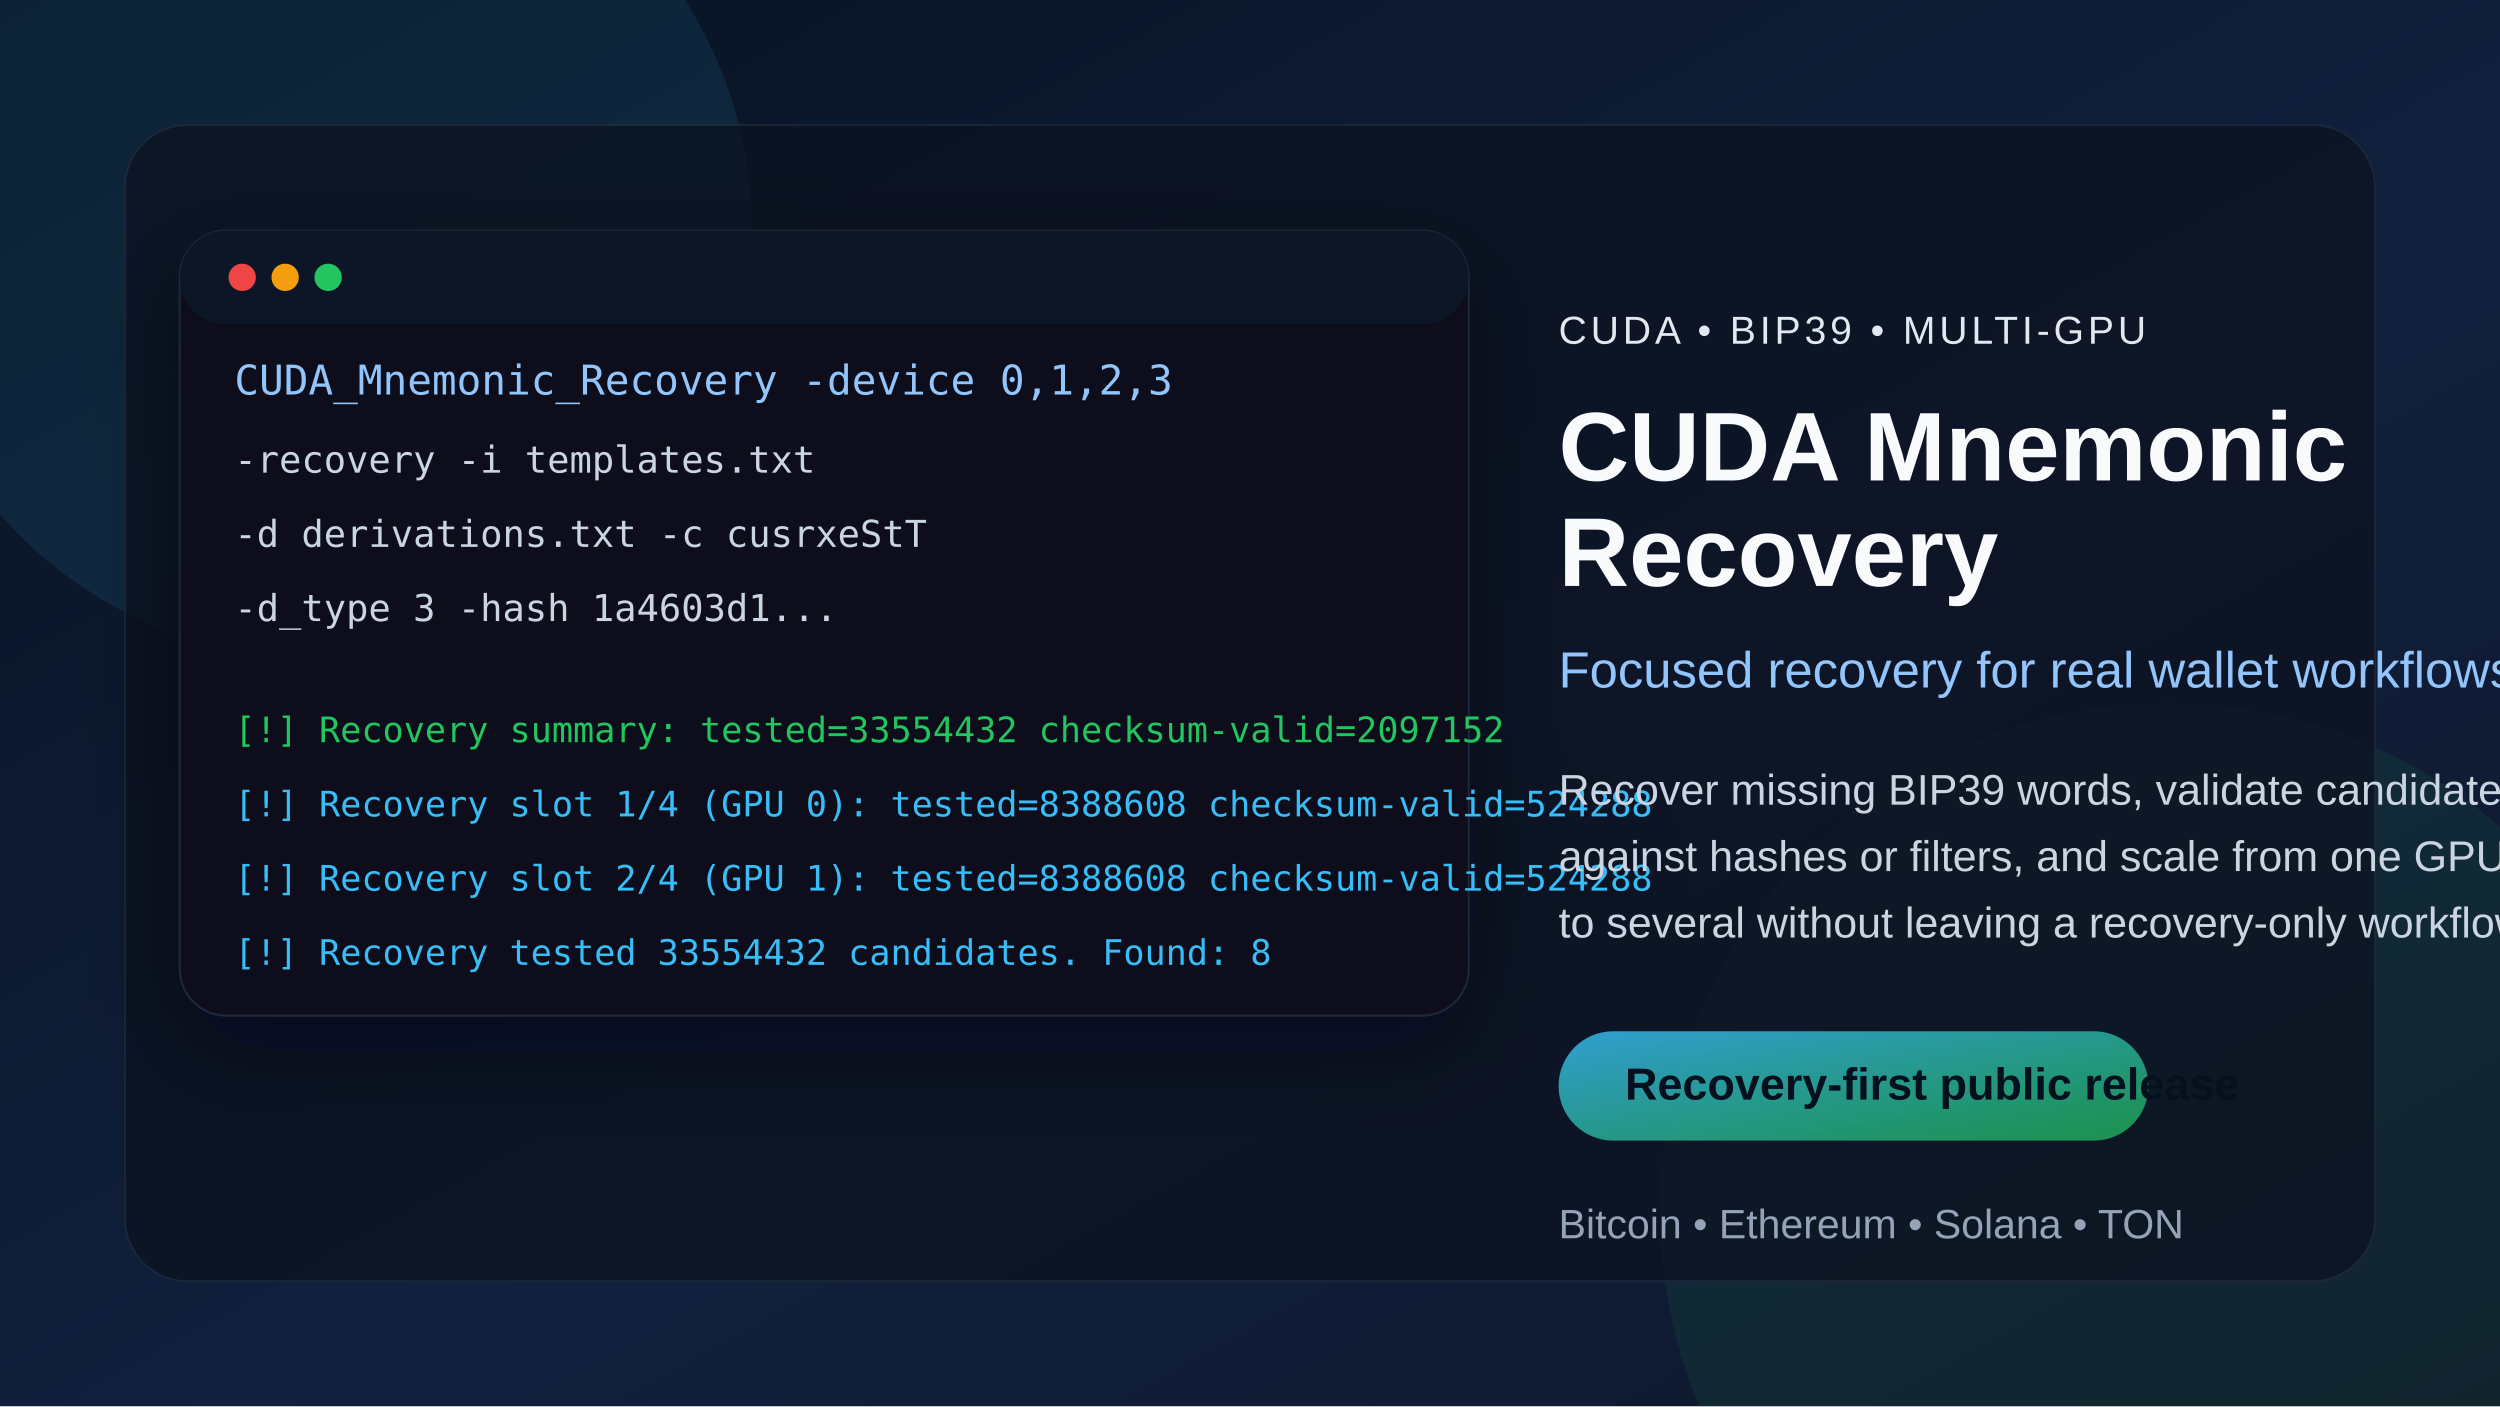
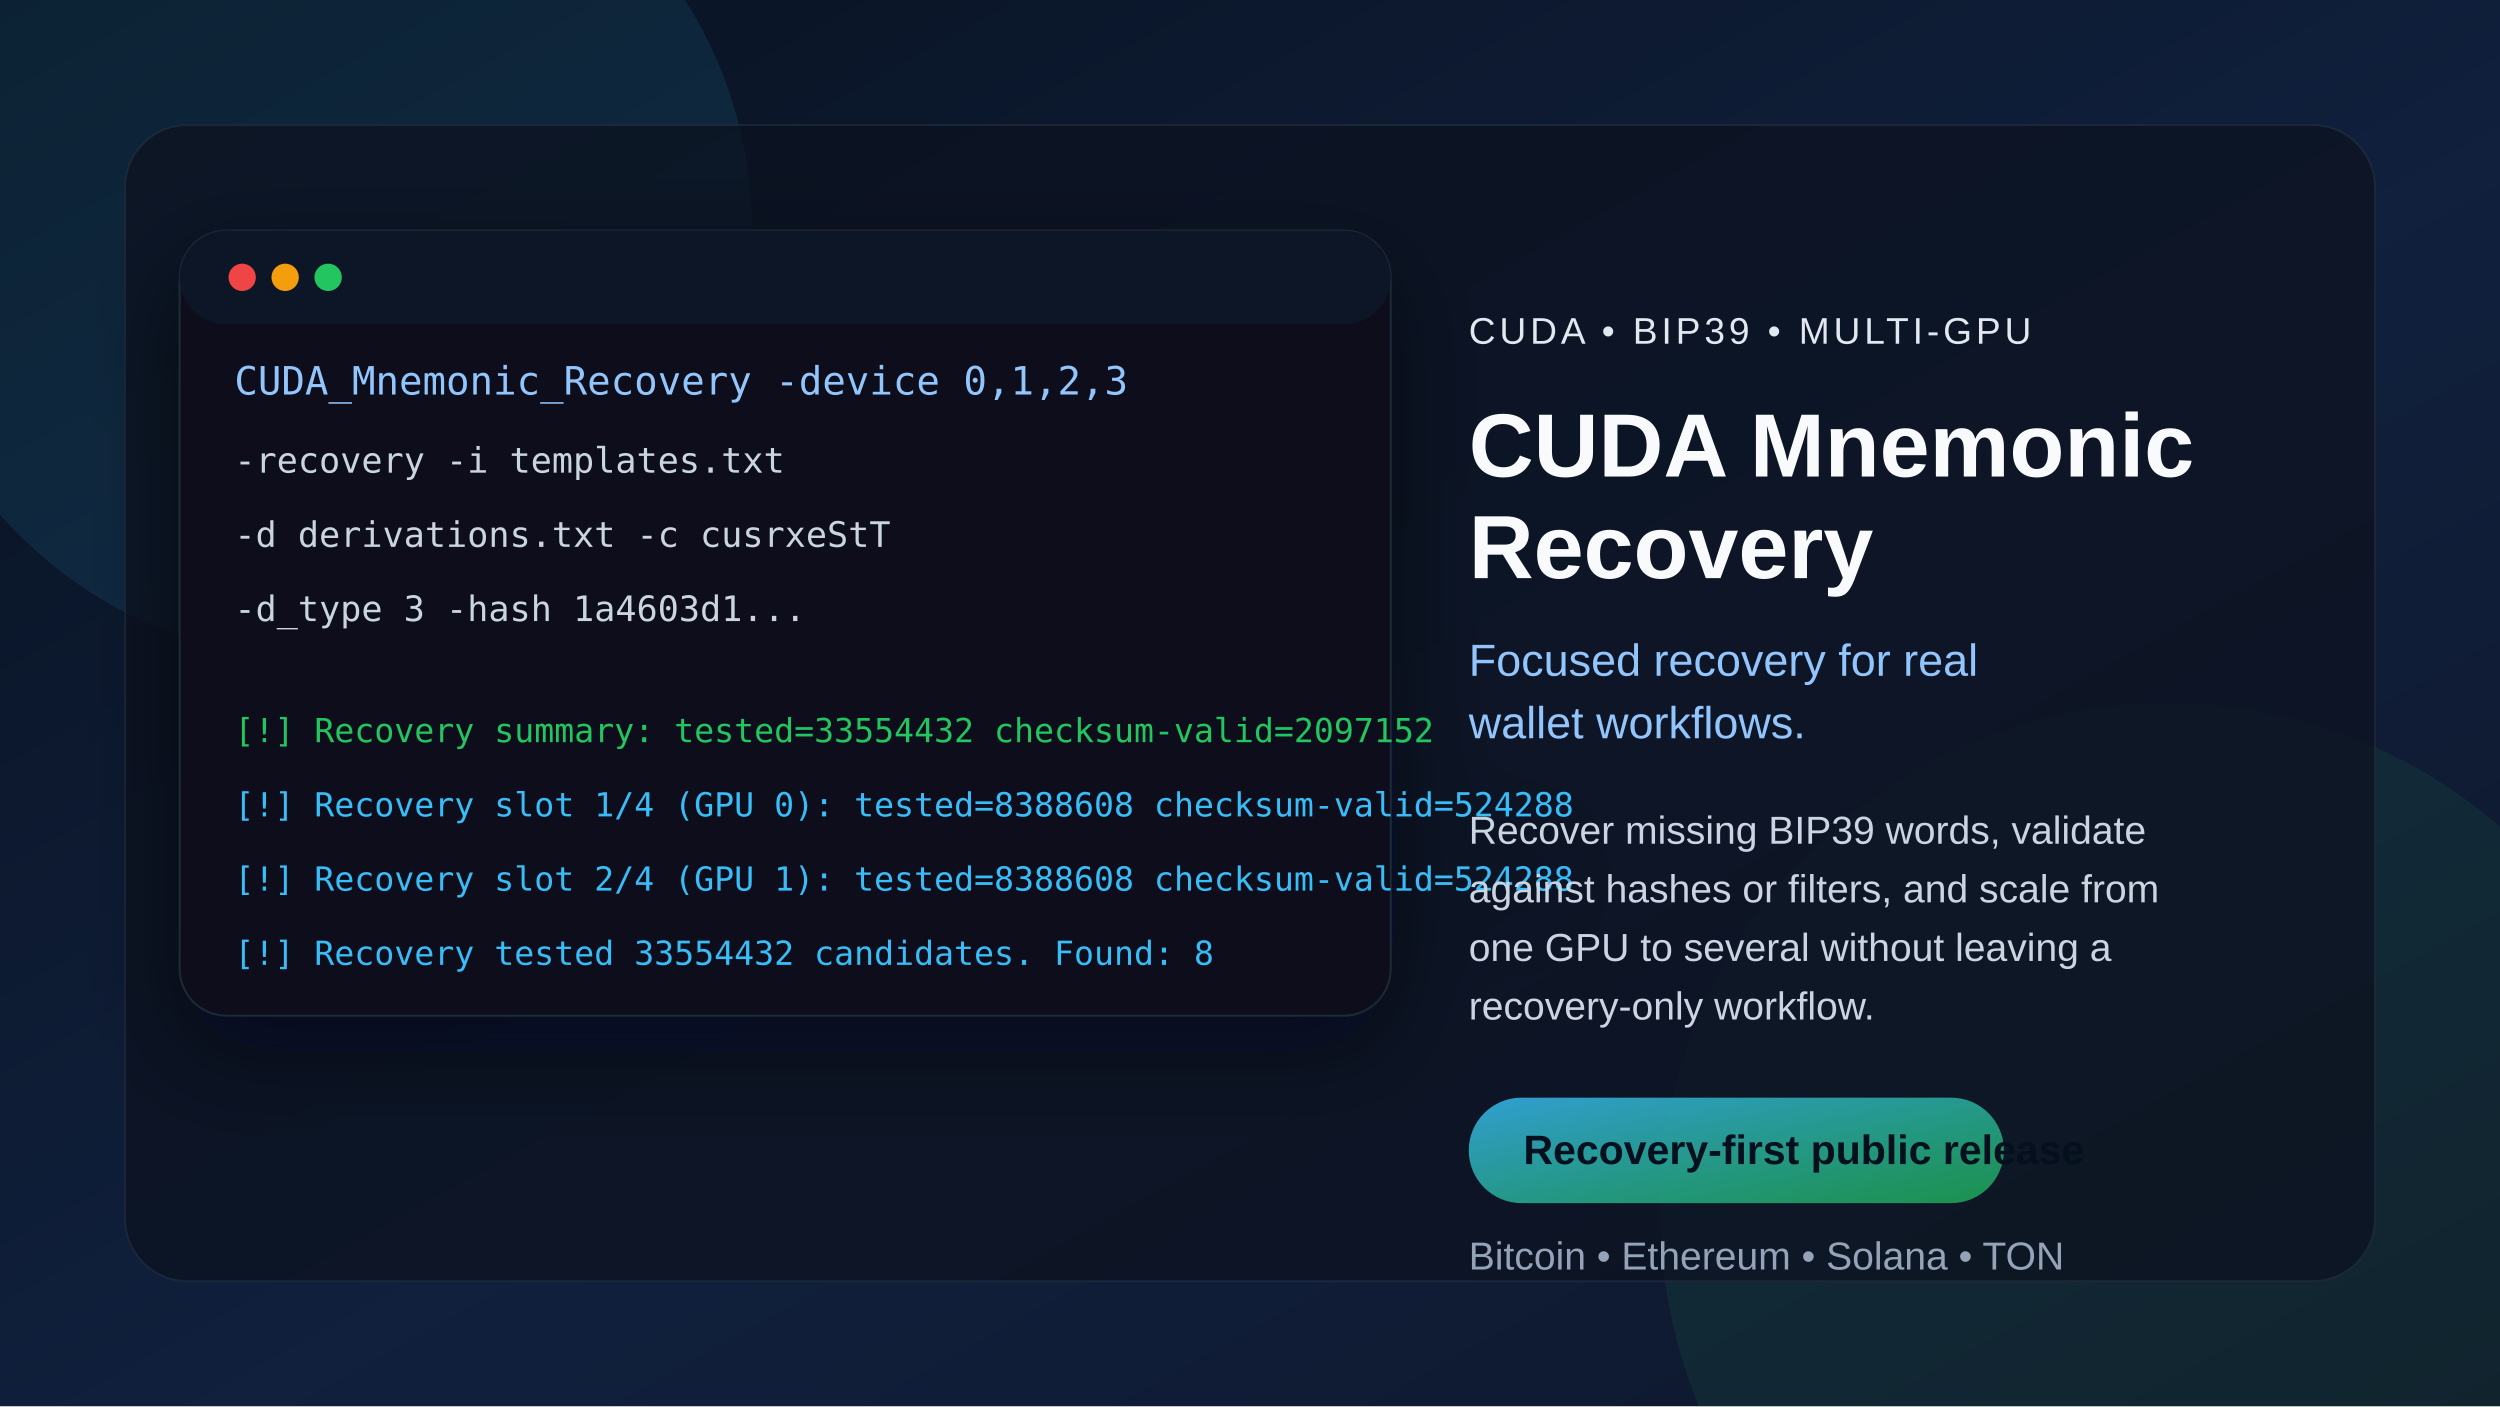
<svg xmlns="http://www.w3.org/2000/svg" width="1280" height="720" viewBox="0 0 1280 720" role="img" aria-labelledby="title desc">
  <defs>
    <linearGradient id="bg" x1="0" y1="0" x2="1" y2="1">
      <stop offset="0%" stop-color="#08111f" />
      <stop offset="55%" stop-color="#10203d" />
      <stop offset="100%" stop-color="#0f172a" />
    </linearGradient>
    <linearGradient id="panelGlow" x1="0" y1="0" x2="1" y2="1">
      <stop offset="0%" stop-color="#38bdf8" stop-opacity="0.82" />
      <stop offset="100%" stop-color="#22c55e" stop-opacity="0.70" />
    </linearGradient>
    <filter id="shadow" x="-20%" y="-20%" width="140%" height="140%">
      <feDropShadow dx="0" dy="18" stdDeviation="24" flood-color="#020617" flood-opacity="0.55" />
    </filter>
  </defs>
  <rect width="1280" height="720" fill="url(#bg)" />
  <circle cx="165" cy="118" r="220" fill="#38bdf8" opacity="0.10" />
  <circle cx="1110" cy="620" r="260" fill="#22c55e" opacity="0.08" />
  <rect x="64" y="64" width="1152" height="592" rx="32" fill="#0b1220" opacity="0.78" stroke="#1e293b" />
  <g filter="url(#shadow)">
-     <rect x="92" y="118" width="660" height="402" rx="24" fill="#0a0f1a" stroke="#1f2937" />
-     <rect x="92" y="118" width="660" height="48" rx="24" fill="#111827" />
+     <rect x="92" y="118" width="620" height="402" rx="24" fill="#0a0f1a" stroke="#1f2937" />
+     <rect x="92" y="118" width="620" height="48" rx="24" fill="#111827" />
    <circle cx="124" cy="142" r="7" fill="#ef4444" />
    <circle cx="146" cy="142" r="7" fill="#f59e0b" />
    <circle cx="168" cy="142" r="7" fill="#22c55e" />
-     <text x="120" y="202" fill="#93c5fd" font-family="JetBrains Mono, Consolas, monospace" font-size="21">CUDA_Mnemonic_Recovery -device 0,1,2,3</text>
-     <text x="120" y="242" fill="#cbd5e1" font-family="JetBrains Mono, Consolas, monospace" font-size="19">-recovery -i templates.txt</text>
-     <text x="120" y="280" fill="#cbd5e1" font-family="JetBrains Mono, Consolas, monospace" font-size="19">-d derivations.txt -c cusrxeStT</text>
-     <text x="120" y="318" fill="#cbd5e1" font-family="JetBrains Mono, Consolas, monospace" font-size="19">-d_type 3 -hash 1a4603d1...</text>
-     <text x="120" y="380" fill="#22c55e" font-family="JetBrains Mono, Consolas, monospace" font-size="18">[!] Recovery summary: tested=33554432 checksum-valid=2097152</text>
-     <text x="120" y="418" fill="#38bdf8" font-family="JetBrains Mono, Consolas, monospace" font-size="18">[!] Recovery slot 1/4 (GPU 0): tested=8388608 checksum-valid=524288</text>
-     <text x="120" y="456" fill="#38bdf8" font-family="JetBrains Mono, Consolas, monospace" font-size="18">[!] Recovery slot 2/4 (GPU 1): tested=8388608 checksum-valid=524288</text>
-     <text x="120" y="494" fill="#38bdf8" font-family="JetBrains Mono, Consolas, monospace" font-size="18">[!] Recovery tested 33554432 candidates. Found: 8</text>
+     <text x="120" y="202" fill="#93c5fd" font-family="JetBrains Mono, Consolas, monospace" font-size="20">CUDA_Mnemonic_Recovery -device 0,1,2,3</text>
+     <text x="120" y="242" fill="#cbd5e1" font-family="JetBrains Mono, Consolas, monospace" font-size="18">-recovery -i templates.txt</text>
+     <text x="120" y="280" fill="#cbd5e1" font-family="JetBrains Mono, Consolas, monospace" font-size="18">-d derivations.txt -c cusrxeStT</text>
+     <text x="120" y="318" fill="#cbd5e1" font-family="JetBrains Mono, Consolas, monospace" font-size="18">-d_type 3 -hash 1a4603d1...</text>
+     <text x="120" y="380" fill="#22c55e" font-family="JetBrains Mono, Consolas, monospace" font-size="17">[!] Recovery summary: tested=33554432 checksum-valid=2097152</text>
+     <text x="120" y="418" fill="#38bdf8" font-family="JetBrains Mono, Consolas, monospace" font-size="17">[!] Recovery slot 1/4 (GPU 0): tested=8388608 checksum-valid=524288</text>
+     <text x="120" y="456" fill="#38bdf8" font-family="JetBrains Mono, Consolas, monospace" font-size="17">[!] Recovery slot 2/4 (GPU 1): tested=8388608 checksum-valid=524288</text>
+     <text x="120" y="494" fill="#38bdf8" font-family="JetBrains Mono, Consolas, monospace" font-size="17">[!] Recovery tested 33554432 candidates. Found: 8</text>
  </g>
  <g>
-     <text x="798" y="176" fill="#e2e8f0" font-family="Segoe UI, Arial, sans-serif" font-size="20" letter-spacing="2">CUDA • BIP39 • MULTI-GPU</text>
-     <text x="798" y="246" fill="#f8fafc" font-family="Segoe UI, Arial, sans-serif" font-size="50" font-weight="700">CUDA Mnemonic</text>
-     <text x="798" y="300" fill="#f8fafc" font-family="Segoe UI, Arial, sans-serif" font-size="50" font-weight="700">Recovery</text>
-     <text x="798" y="352" fill="#93c5fd" font-family="Segoe UI, Arial, sans-serif" font-size="26">Focused recovery for real wallet workflows.</text>
-     <text x="798" y="412" fill="#cbd5e1" font-family="Segoe UI, Arial, sans-serif" font-size="22">Recover missing BIP39 words, validate candidates</text>
-     <text x="798" y="446" fill="#cbd5e1" font-family="Segoe UI, Arial, sans-serif" font-size="22">against hashes or filters, and scale from one GPU</text>
-     <text x="798" y="480" fill="#cbd5e1" font-family="Segoe UI, Arial, sans-serif" font-size="22">to several without leaving a recovery-only workflow.</text>
-     <rect x="798" y="528" width="302" height="56" rx="28" fill="url(#panelGlow)" />
-     <text x="832" y="563" fill="#04101d" font-family="Segoe UI, Arial, sans-serif" font-size="23" font-weight="700">Recovery-first public release</text>
-     <text x="798" y="634" fill="#94a3b8" font-family="Segoe UI, Arial, sans-serif" font-size="21">Bitcoin • Ethereum • Solana • TON</text>
+     <text x="752" y="176" fill="#e2e8f0" font-family="Segoe UI, Arial, sans-serif" font-size="19" letter-spacing="2">CUDA • BIP39 • MULTI-GPU</text>
+     <text x="752" y="244" fill="#f8fafc" font-family="Segoe UI, Arial, sans-serif" font-size="46" font-weight="700">CUDA Mnemonic</text>
+     <text x="752" y="296" fill="#f8fafc" font-family="Segoe UI, Arial, sans-serif" font-size="46" font-weight="700">Recovery</text>
+     <text x="752" y="346" fill="#93c5fd" font-family="Segoe UI, Arial, sans-serif" font-size="23">Focused recovery for real</text>
+     <text x="752" y="378" fill="#93c5fd" font-family="Segoe UI, Arial, sans-serif" font-size="23">wallet workflows.</text>
+     <text x="752" y="432" fill="#cbd5e1" font-family="Segoe UI, Arial, sans-serif" font-size="20">Recover missing BIP39 words, validate</text>
+     <text x="752" y="462" fill="#cbd5e1" font-family="Segoe UI, Arial, sans-serif" font-size="20">against hashes or filters, and scale from</text>
+     <text x="752" y="492" fill="#cbd5e1" font-family="Segoe UI, Arial, sans-serif" font-size="20">one GPU to several without leaving a</text>
+     <text x="752" y="522" fill="#cbd5e1" font-family="Segoe UI, Arial, sans-serif" font-size="20">recovery-only workflow.</text>
+     <rect x="752" y="562" width="274" height="54" rx="27" fill="url(#panelGlow)" />
+     <text x="780" y="596" fill="#04101d" font-family="Segoe UI, Arial, sans-serif" font-size="21" font-weight="700">Recovery-first public release</text>
+     <text x="752" y="650" fill="#94a3b8" font-family="Segoe UI, Arial, sans-serif" font-size="20">Bitcoin • Ethereum • Solana • TON</text>
  </g>
</svg>
